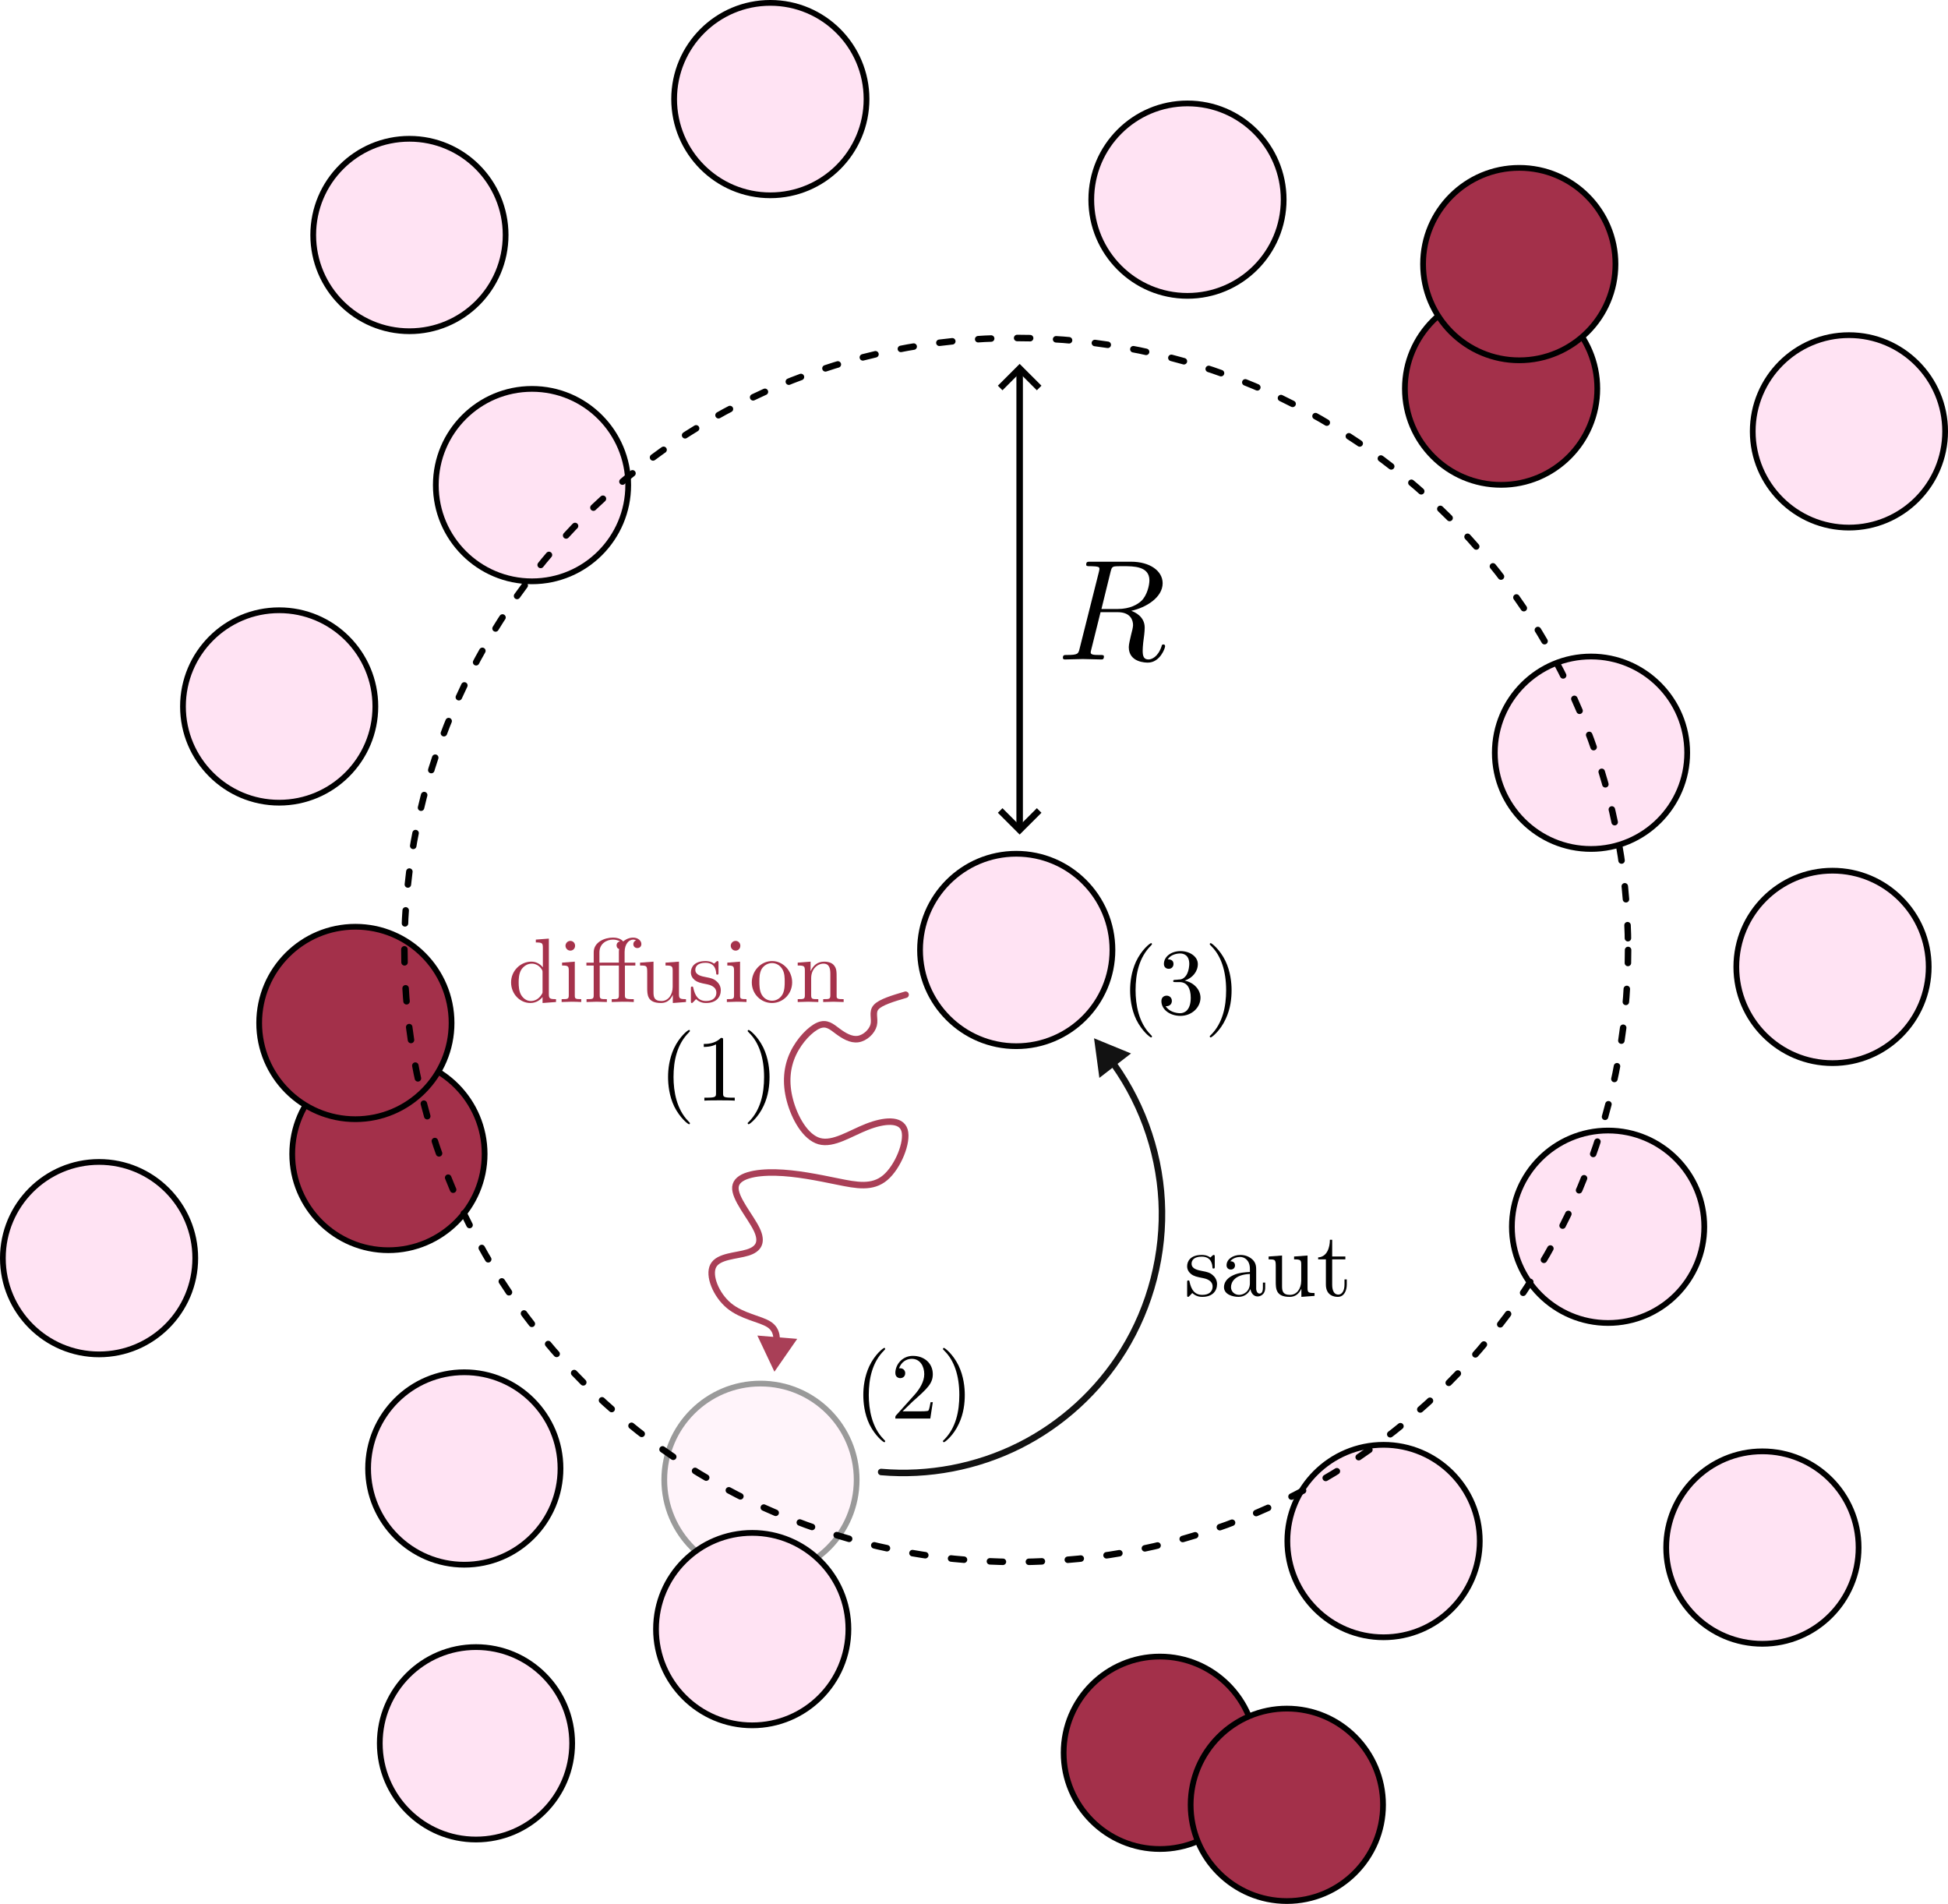
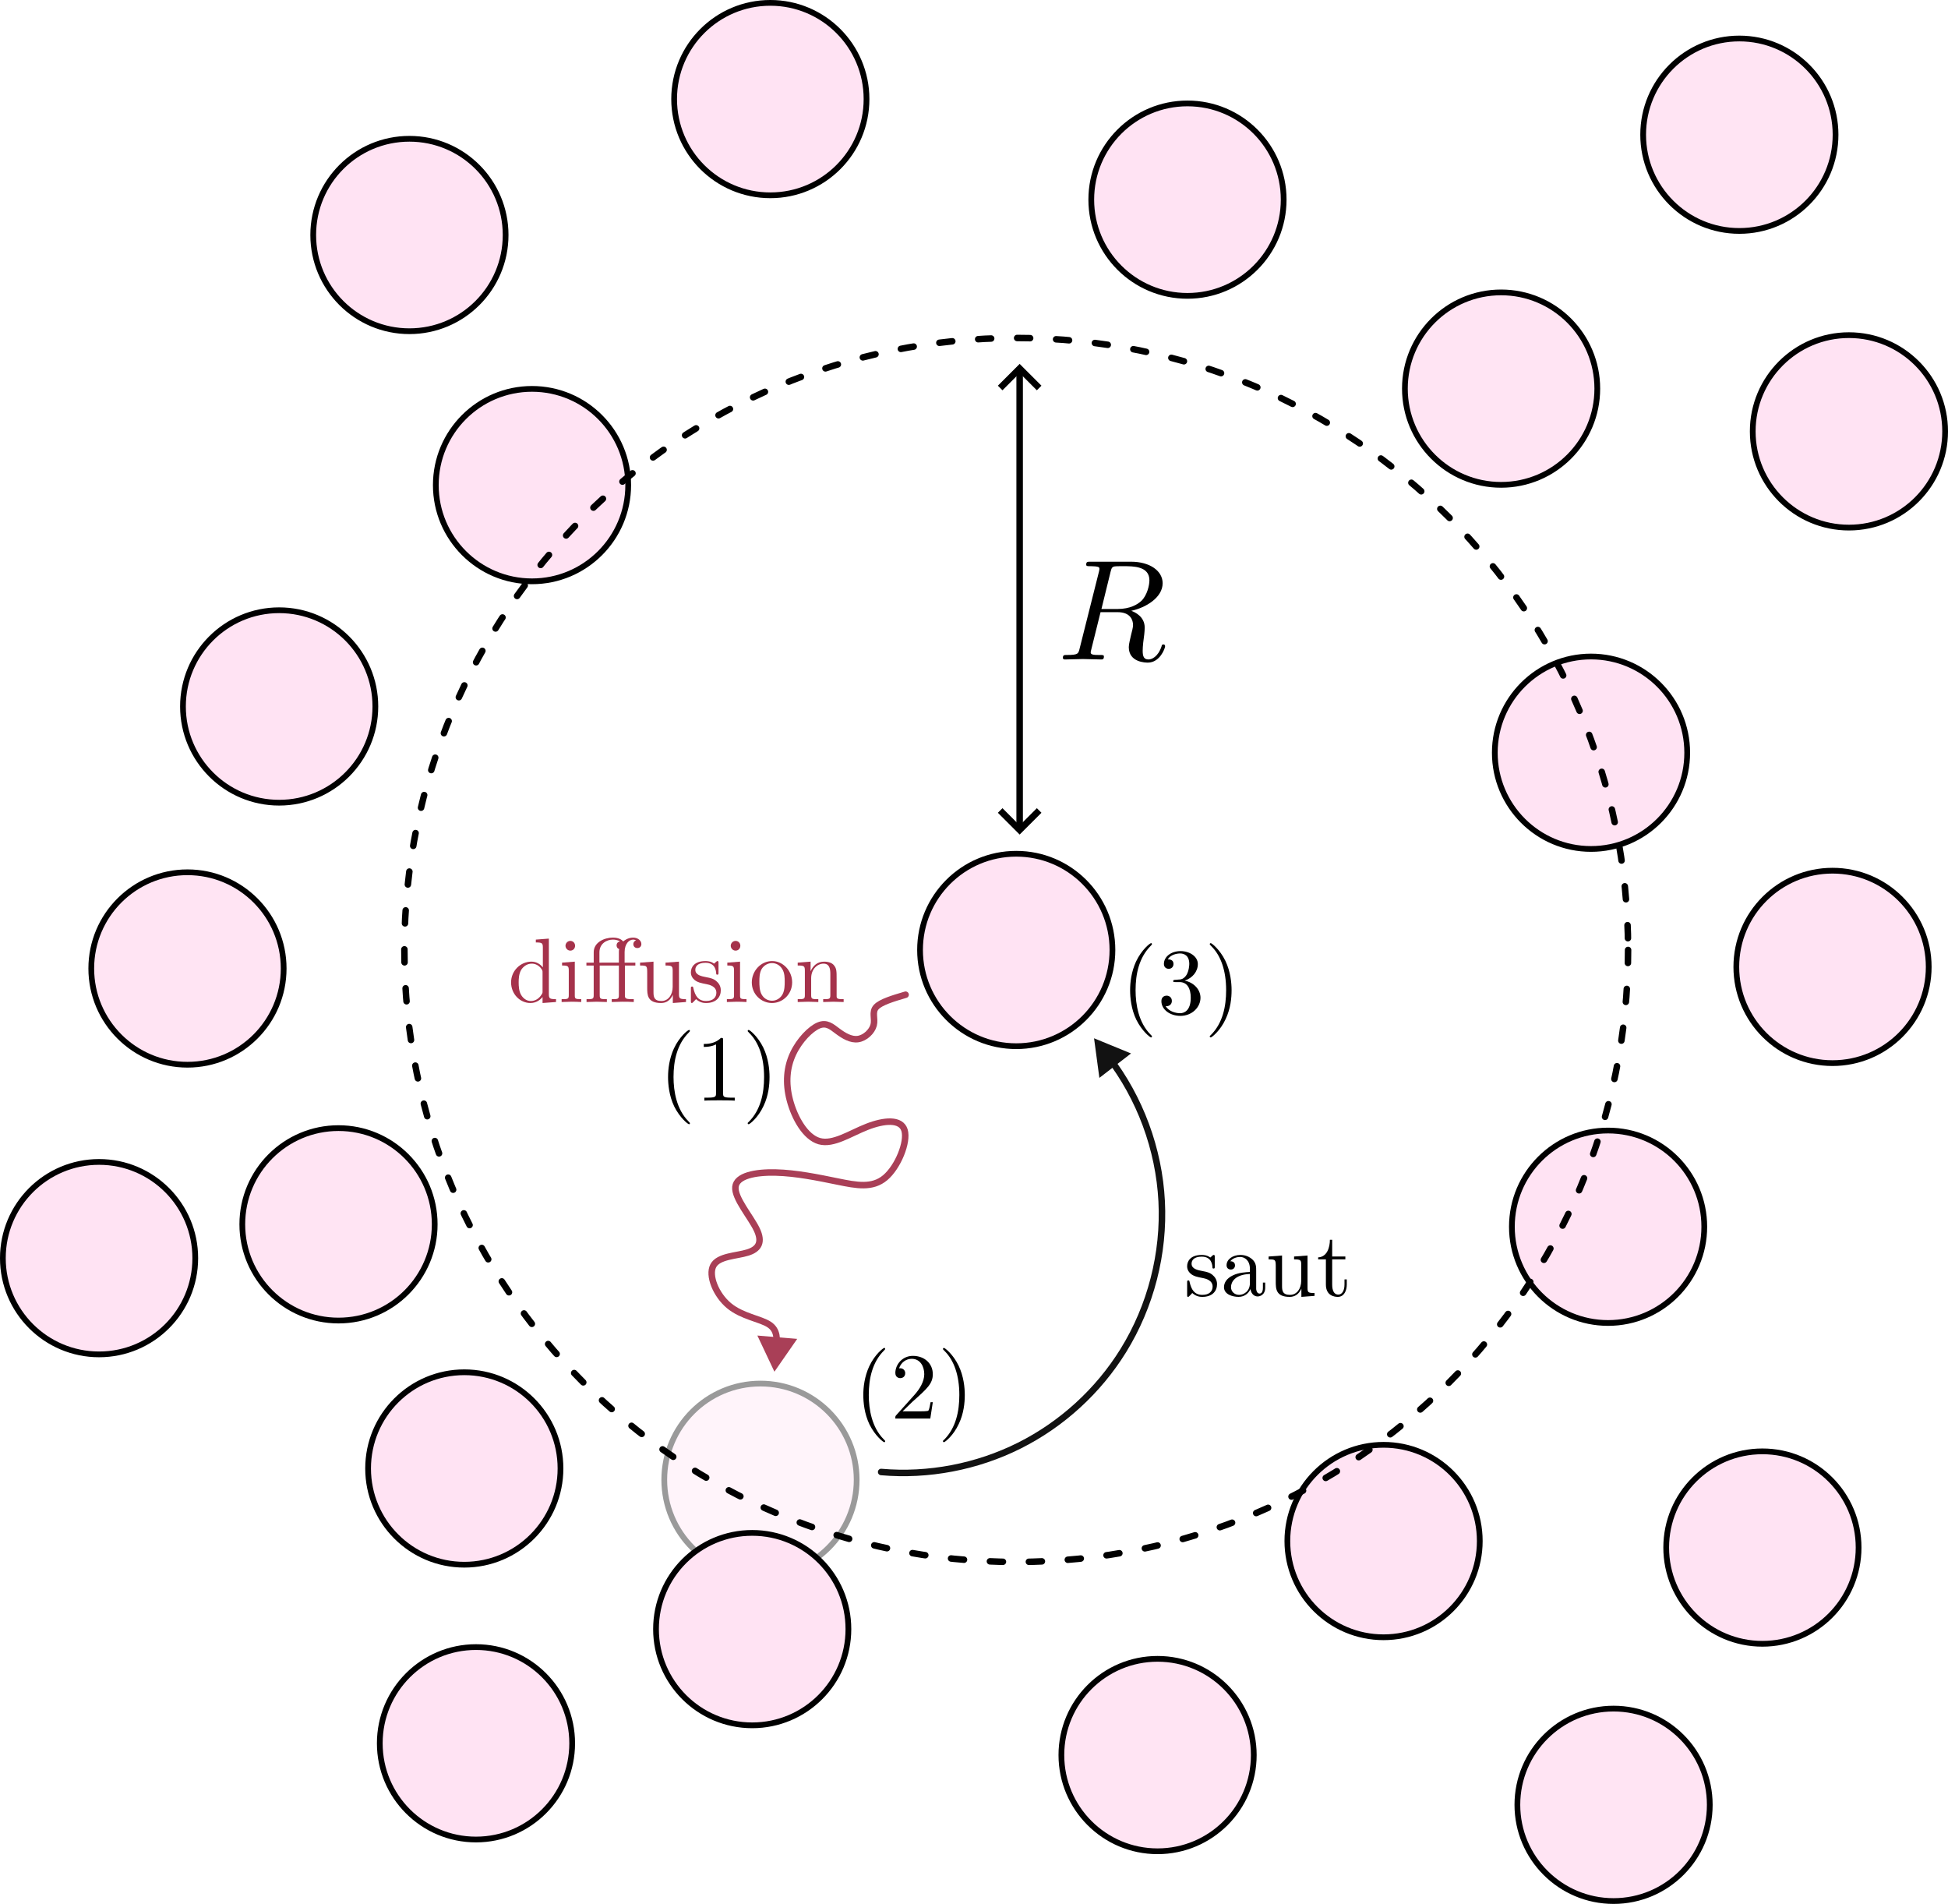
<svg xmlns="http://www.w3.org/2000/svg" xmlns:xlink="http://www.w3.org/1999/xlink" width="459.82pt" height="449.316pt" viewBox="0 0 459.82 449.316" version="1.2" id="svg4414">
  <defs id="defs4345">
    <filter id="alpha" filterUnits="objectBoundingBox" x="0" y="0" width="1" height="1">
      <feColorMatrix type="matrix" in="SourceGraphic" values="0 0 0 0 1 0 0 0 0 1 0 0 0 0 1 0 0 0 1 0" id="feColorMatrix4237" />
    </filter>
    <mask id="mask0">
      <g filter="url(#alpha)" id="g4242">
        <rect x="0" y="0" width="497.933" height="483.124" style="fill:#000000;fill-opacity:0.395;stroke:none" id="rect4240" />
      </g>
    </mask>
    <clipPath id="clip1">
      <rect x="0" y="0" width="498" height="484" id="rect4245" />
    </clipPath>
    <g id="surface145640" clip-path="url(#clip1)">
      <path style="fill:#ffe3f3;fill-opacity:1;fill-rule:nonzero;stroke:#000000;stroke-width:1.355;stroke-linecap:round;stroke-linejoin:round;stroke-miterlimit:4;stroke-opacity:1" d="m 213.879,365.402 c 0,12.539 -10.164,22.707 -22.707,22.707 -12.539,0 -22.707,-10.168 -22.707,-22.707 0,-12.543 10.168,-22.707 22.707,-22.707 12.543,0 22.707,10.164 22.707,22.707 z m 0,0" id="path4248" />
    </g>
    <mask id="mask2">
      <g filter="url(#alpha)" id="g4269">
        <rect x="0" y="0" width="497.933" height="483.124" style="fill:#000000;fill-opacity:0.929;stroke:none" id="rect4267" />
      </g>
    </mask>
    <clipPath id="clip4">
      <rect x="0" y="0" width="498" height="484" id="rect4272" />
    </clipPath>
    <g id="surface145646" clip-path="url(#clip4)">
      <path style="fill:none;stroke:#a3304a;stroke-width:1.534;stroke-linecap:round;stroke-linejoin:round;stroke-miterlimit:4;stroke-opacity:1" d="m 225.43,250.926 c -2.961,0.875 -5.918,1.754 -6.965,2.945 -1.047,1.191 -0.184,2.695 -0.574,4.219 -0.387,1.523 -2.023,3.062 -3.695,3.305 -1.668,0.246 -3.375,-0.801 -4.805,-1.863 -1.43,-1.062 -2.59,-2.141 -4.484,-1.352 -1.891,0.793 -4.523,3.449 -6.02,6.633 -1.5,3.18 -1.867,6.887 -0.766,11.027 1.098,4.145 3.668,8.73 6.949,9.645 3.281,0.918 7.281,-1.832 11.281,-3.395 4,-1.559 8,-1.926 8.828,0.824 0.824,2.75 -1.523,8.617 -4.555,11.184 -3.035,2.566 -6.754,1.832 -11.258,0.914 -4.504,-0.918 -9.789,-2.016 -14.621,-2.125 -4.836,-0.113 -9.219,0.766 -9.484,3.398 -0.266,2.633 3.586,7.027 5.027,10.035 1.441,3.012 0.477,4.641 -2.145,5.453 -2.617,0.816 -6.891,0.816 -8.105,3.109 -1.219,2.293 0.625,6.875 3.707,9.43 3.078,2.559 7.398,3.086 9.465,4.441 2.07,1.355 1.887,3.535 1.707,5.711" id="path4275" />
      <path style="fill:#a3304a;fill-opacity:1;fill-rule:evenodd;stroke:#a3304a;stroke-width:1.019;stroke-linecap:butt;stroke-linejoin:miter;stroke-miterlimit:4;stroke-opacity:1" d="m 320.472,-221.212 -6.612,3.82 10e-4,-7.641 z m 0,0" transform="matrix(-0.083193,1,-1,-0.083193,0,0)" id="path4277" />
    </g>
    <mask id="mask3">
      <g filter="url(#alpha)" id="g4282">
        <rect x="0" y="0" width="497.933" height="483.124" style="fill:#000000;fill-opacity:0.929;stroke:none" id="rect4280" />
      </g>
    </mask>
    <clipPath id="clip5">
      <rect x="0" y="0" width="498" height="484" id="rect4285" />
    </clipPath>
    <g id="surface145649" clip-path="url(#clip5)">
      <path style="fill:none;stroke:#000000;stroke-width:1.534;stroke-linecap:round;stroke-linejoin:round;stroke-miterlimit:4;stroke-opacity:1" d="m 219.66,363.562 c 11.172,0.977 22.602,-1.211 32.629,-6.234 10.027,-5.023 18.617,-12.875 24.523,-22.406 6.488,-10.477 9.695,-22.953 9.062,-35.262 -0.633,-12.305 -5.102,-24.387 -12.633,-34.141" id="path4288" />
      <path style="fill:#000000;fill-opacity:1;fill-rule:evenodd;stroke:#000000;stroke-width:0.809;stroke-linecap:butt;stroke-linejoin:miter;stroke-miterlimit:4;stroke-opacity:1" d="m -295.037,42.775 -5.253,3.035 0.002,-6.069 z m 0,0" transform="matrix(-0.771984,-1,1,-0.771984,0,0)" id="path4290" />
    </g>
  </defs>
  <g id="surface145636" transform="translate(-11.66615,-16.17787)">
    <path style="fill:#ffe3f3;fill-opacity:1;fill-rule:nonzero;stroke:#000000;stroke-width:1.355;stroke-linecap:round;stroke-linejoin:round;stroke-miterlimit:4;stroke-opacity:1" d="m 274.254,240.367 c 0,12.539 -10.168,22.707 -22.707,22.707 -12.543,0 -22.707,-10.168 -22.707,-22.707 0,-12.543 10.164,-22.707 22.707,-22.707 12.539,0 22.707,10.164 22.707,22.707 z m 0,0" id="path4347" />
    <use xlink:href="#surface145640" mask="url(#mask0)" id="use4349" />
    <path style="fill:#ffe3f3;fill-opacity:1;fill-rule:nonzero;stroke:#000000;stroke-width:1.355;stroke-linecap:round;stroke-linejoin:round;stroke-miterlimit:4;stroke-opacity:1" d="m 159.953,130.66 c 0,12.539 -10.164,22.707 -22.707,22.707 -12.539,0 -22.707,-10.168 -22.707,-22.707 0,-12.543 10.168,-22.707 22.707,-22.707 12.543,0 22.707,10.164 22.707,22.707 z m 0,0" id="path4351" />
-     <path style="fill:#a3304a;fill-opacity:1;fill-rule:nonzero;stroke:#000000;stroke-width:1.355;stroke-linecap:round;stroke-linejoin:round;stroke-miterlimit:4;stroke-opacity:1" d="m 126.059,288.512 c 0,12.543 -10.164,22.707 -22.707,22.707 -12.539,0 -22.707,-10.164 -22.707,-22.707 0,-12.539 10.168,-22.707 22.707,-22.707 12.543,0 22.707,10.168 22.707,22.707 z m 0,0" id="path4353" />
-     <path style="fill:#a3304a;fill-opacity:1;fill-rule:nonzero;stroke:#000000;stroke-width:1.355;stroke-linecap:round;stroke-linejoin:round;stroke-miterlimit:4;stroke-opacity:1" d="m 118.258,257.594 c 0,12.539 -10.164,22.707 -22.707,22.707 -12.539,0 -22.707,-10.168 -22.707,-22.707 0,-12.543 10.168,-22.707 22.707,-22.707 12.543,0 22.707,10.164 22.707,22.707 z m 0,0" id="path4355" />
+     <path style="fill:#ffe4f3;fill-opacity:1;fill-rule:nonzero;stroke:#000000;stroke-width:1.355;stroke-linecap:round;stroke-linejoin:round;stroke-miterlimit:4;stroke-opacity:1" d="m 114.276,305.115 c 0,12.543 -10.164,22.707 -22.707,22.707 -12.539,0 -22.707,-10.164 -22.707,-22.707 0,-12.539 10.168,-22.707 22.707,-22.707 12.543,0 22.707,10.168 22.707,22.707 z m 0,0" id="path4353" />
+     <path style="fill:#ffe4f3;fill-opacity:1;fill-rule:nonzero;stroke:#000000;stroke-width:1.355;stroke-linecap:round;stroke-linejoin:round;stroke-miterlimit:4;stroke-opacity:1" d="m 78.625,244.74 c 0,12.539 -10.164,22.707 -22.707,22.707 -12.539,0 -22.707,-10.168 -22.707,-22.707 0,-12.543 10.168,-22.707 22.707,-22.707 12.543,0 22.707,10.164 22.707,22.707 z m 0,0" id="path4355" />
    <path style="fill:#ffe3f3;fill-opacity:1;fill-rule:nonzero;stroke:#000000;stroke-width:1.355;stroke-linecap:round;stroke-linejoin:round;stroke-miterlimit:4;stroke-opacity:1" d="M 314.672,63.293 C 314.672,75.836 304.504,86 291.965,86 279.422,86 269.258,75.836 269.258,63.293 c 0,-12.539 10.164,-22.707 22.707,-22.707 12.539,0 22.707,10.168 22.707,22.707 z m 0,0" id="path4357" />
    <path style="fill:#ffe3f3;fill-opacity:1;fill-rule:nonzero;stroke:#000000;stroke-width:1.355;stroke-linecap:round;stroke-linejoin:round;stroke-miterlimit:4;stroke-opacity:1" d="m 409.926,193.82 c 0,12.543 -10.168,22.707 -22.707,22.707 -12.539,0 -22.707,-10.164 -22.707,-22.707 0,-12.539 10.168,-22.707 22.707,-22.707 12.539,0 22.707,10.168 22.707,22.707 z m 0,0" id="path4359" />
-     <path style="fill:#a3304a;fill-opacity:1;fill-rule:nonzero;stroke:#000000;stroke-width:1.355;stroke-linecap:round;stroke-linejoin:round;stroke-miterlimit:4;stroke-opacity:1" d="m 388.703,107.891 c 0,12.543 -10.168,22.707 -22.707,22.707 -12.539,0 -22.707,-10.164 -22.707,-22.707 0,-12.539 10.168,-22.707 22.707,-22.707 12.539,0 22.707,10.168 22.707,22.707 z m 0,0" id="path4361" />
+     <path style="fill:#ffe4f3;fill-opacity:1;fill-rule:nonzero;stroke:#000000;stroke-width:1.355;stroke-linecap:round;stroke-linejoin:round;stroke-miterlimit:4;stroke-opacity:1" d="m 388.703,107.891 c 0,12.543 -10.168,22.707 -22.707,22.707 -12.539,0 -22.707,-10.164 -22.707,-22.707 0,-12.539 10.168,-22.707 22.707,-22.707 12.539,0 22.707,10.168 22.707,22.707 z m 0,0" id="path4361" />
    <path style="fill:#ffe3f3;fill-opacity:1;fill-rule:nonzero;stroke:#000000;stroke-width:1.355;stroke-linecap:round;stroke-linejoin:round;stroke-miterlimit:4;stroke-opacity:1" d="m 211.93,400.641 c 0,12.539 -10.164,22.707 -22.707,22.707 -12.539,0 -22.707,-10.168 -22.707,-22.707 0,-12.543 10.168,-22.707 22.707,-22.707 12.543,0 22.707,10.164 22.707,22.707 z m 0,0" id="path4363" />
    <path style="fill:#ffe3f3;fill-opacity:1;fill-rule:nonzero;stroke:#000000;stroke-width:1.355;stroke-linecap:round;stroke-linejoin:round;stroke-miterlimit:4;stroke-opacity:1" d="m 360.961,379.855 c 0,12.543 -10.168,22.711 -22.711,22.711 -12.539,0 -22.707,-10.168 -22.707,-22.711 0,-12.539 10.168,-22.707 22.707,-22.707 12.543,0 22.711,10.168 22.711,22.707 z m 0,0" id="path4365" />
    <path style="fill:#ffe3f3;fill-opacity:1;fill-rule:nonzero;stroke:#000000;stroke-width:1.355;stroke-linecap:round;stroke-linejoin:round;stroke-miterlimit:4;stroke-opacity:1" d="m 413.957,305.688 c 0,12.539 -10.164,22.707 -22.707,22.707 -12.539,0 -22.707,-10.168 -22.707,-22.707 0,-12.543 10.168,-22.707 22.707,-22.707 12.543,0 22.707,10.164 22.707,22.707 z m 0,0" id="path4367" />
    <path style="fill:#ffe3f3;fill-opacity:1;fill-rule:nonzero;stroke:#000000;stroke-width:1.355;stroke-linecap:round;stroke-linejoin:round;stroke-miterlimit:4;stroke-opacity:1" d="m 216.207,39.562 c 0,12.543 -10.168,22.707 -22.707,22.707 -12.543,0 -22.707,-10.164 -22.707,-22.707 0,-12.539 10.164,-22.707 22.707,-22.707 12.539,0 22.707,10.168 22.707,22.707 z m 0,0" id="path4369" />
    <path style="fill:#ffe3f3;fill-opacity:1;fill-rule:nonzero;stroke:#000000;stroke-width:1.355;stroke-linecap:round;stroke-linejoin:round;stroke-miterlimit:4;stroke-opacity:1" d="m 100.27,182.902 c 0,12.539 -10.168,22.707 -22.707,22.707 -12.543,0 -22.707,-10.168 -22.707,-22.707 0,-12.539 10.164,-22.707 22.707,-22.707 12.539,0 22.707,10.168 22.707,22.707 z m 0,0" id="path4371" />
    <path style="fill:#ffe3f3;fill-opacity:1;fill-rule:nonzero;stroke:#000000;stroke-width:1.355;stroke-linecap:round;stroke-linejoin:round;stroke-miterlimit:4;stroke-opacity:1" d="m 143.969,362.734 c 0,12.539 -10.164,22.707 -22.707,22.707 -12.539,0 -22.707,-10.168 -22.707,-22.707 0,-12.543 10.168,-22.707 22.707,-22.707 12.543,0 22.707,10.164 22.707,22.707 z m 0,0" id="path4373" />
-     <path style="fill:#a3304a;fill-opacity:1;fill-rule:nonzero;stroke:#000000;stroke-width:1.355;stroke-linecap:round;stroke-linejoin:round;stroke-miterlimit:4;stroke-opacity:1" d="m 308.152,429.828 c 0,12.543 -10.168,22.707 -22.707,22.707 -12.543,0 -22.707,-10.164 -22.707,-22.707 0,-12.539 10.164,-22.707 22.707,-22.707 12.539,0 22.707,10.168 22.707,22.707 z m 0,0" id="path4375" />
-     <path style="fill:#a3304a;fill-opacity:1;fill-rule:nonzero;stroke:#000000;stroke-width:1.355;stroke-linecap:round;stroke-linejoin:round;stroke-miterlimit:4;stroke-opacity:1" d="m 338.129,442.109 c 0,12.539 -10.164,22.707 -22.707,22.707 -12.539,0 -22.707,-10.168 -22.707,-22.707 0,-12.543 10.168,-22.707 22.707,-22.707 12.543,0 22.707,10.164 22.707,22.707 z m 0,0" id="path4377" />
+     <path style="fill:#ffe4f3;fill-opacity:1;fill-rule:nonzero;stroke:#000000;stroke-width:1.355;stroke-linecap:round;stroke-linejoin:round;stroke-miterlimit:4;stroke-opacity:1" d="m 307.617,430.364 c 0,12.543 -10.168,22.707 -22.707,22.707 -12.543,0 -22.707,-10.164 -22.707,-22.707 0,-12.539 10.164,-22.707 22.707,-22.707 12.539,0 22.707,10.168 22.707,22.707 z m 0,0" id="path4375" />
+     <path style="fill:#ffe4f3;fill-opacity:1;fill-rule:nonzero;stroke:#000000;stroke-width:1.355;stroke-linecap:round;stroke-linejoin:round;stroke-miterlimit:4;stroke-opacity:1" d="m 415.252,442.109 c 0,12.539 -10.164,22.707 -22.707,22.707 -12.539,0 -22.707,-10.168 -22.707,-22.707 0,-12.543 10.168,-22.707 22.707,-22.707 12.543,0 22.707,10.164 22.707,22.707 z m 0,0" id="path4377" />
    <path style="fill:#ffe3f3;fill-opacity:1;fill-rule:nonzero;stroke:#000000;stroke-width:1.355;stroke-linecap:round;stroke-linejoin:round;stroke-miterlimit:4;stroke-opacity:1" d="m 466.934,244.363 c 0,12.543 -10.164,22.707 -22.707,22.707 -12.539,0 -22.707,-10.164 -22.707,-22.707 0,-12.539 10.168,-22.707 22.707,-22.707 12.543,0 22.707,10.168 22.707,22.707 z m 0,0" id="path4379" />
    <path style="fill:#ffe3f3;fill-opacity:1;fill-rule:nonzero;stroke:#000000;stroke-width:1.355;stroke-linecap:round;stroke-linejoin:round;stroke-miterlimit:4;stroke-opacity:1" d="m 470.809,117.98 c 0,12.539 -10.164,22.707 -22.707,22.707 -12.539,0 -22.707,-10.168 -22.707,-22.707 0,-12.539 10.168,-22.707 22.707,-22.707 12.543,0 22.707,10.168 22.707,22.707 z m 0,0" id="path4381" />
-     <path style="fill:#a3304a;fill-opacity:1;fill-rule:nonzero;stroke:#000000;stroke-width:1.355;stroke-linecap:round;stroke-linejoin:round;stroke-miterlimit:4;stroke-opacity:1" d="m 392.992,78.5 c 0,12.543 -10.168,22.707 -22.707,22.707 -12.543,0 -22.707,-10.164 -22.707,-22.707 0,-12.539 10.164,-22.707 22.707,-22.707 12.539,0 22.707,10.168 22.707,22.707 z m 0,0" id="path4383" />
+     <path style="fill:#ffe4f3;fill-opacity:1;fill-rule:nonzero;stroke:#000000;stroke-width:1.355;stroke-linecap:round;stroke-linejoin:round;stroke-miterlimit:4;stroke-opacity:1" d="m 444.943,47.972 c 0,12.543 -10.168,22.707 -22.707,22.707 -12.543,0 -22.707,-10.164 -22.707,-22.707 0,-12.539 10.164,-22.707 22.707,-22.707 12.539,0 22.707,10.168 22.707,22.707 z m 0,0" id="path4383" />
    <path style="fill:#ffe3f3;fill-opacity:1;fill-rule:nonzero;stroke:#000000;stroke-width:1.355;stroke-linecap:round;stroke-linejoin:round;stroke-miterlimit:4;stroke-opacity:1" d="m 146.727,427.59 c 0,12.543 -10.164,22.707 -22.707,22.707 -12.539,0 -22.707,-10.164 -22.707,-22.707 0,-12.539 10.168,-22.707 22.707,-22.707 12.543,0 22.707,10.168 22.707,22.707 z m 0,0" id="path4385" />
    <path style="fill:#ffe3f3;fill-opacity:1;fill-rule:nonzero;stroke:#000000;stroke-width:1.355;stroke-linecap:round;stroke-linejoin:round;stroke-miterlimit:4;stroke-opacity:1" d="m 57.758,313.098 c 0,12.543 -10.168,22.707 -22.707,22.707 -12.539,0 -22.707,-10.164 -22.707,-22.707 0,-12.539 10.168,-22.707 22.707,-22.707 12.539,0 22.707,10.168 22.707,22.707 z m 0,0" id="path4387" />
    <path style="fill:#ffe3f3;fill-opacity:1;fill-rule:nonzero;stroke:#000000;stroke-width:1.355;stroke-linecap:round;stroke-linejoin:round;stroke-miterlimit:4;stroke-opacity:1" d="m 450.383,381.398 c 0,12.543 -10.168,22.707 -22.707,22.707 -12.543,0 -22.707,-10.164 -22.707,-22.707 0,-12.539 10.164,-22.707 22.707,-22.707 12.539,0 22.707,10.168 22.707,22.707 z m 0,0" id="path4389" />
    <path style="fill:#ffe3f3;fill-opacity:1;fill-rule:nonzero;stroke:#000000;stroke-width:1.355;stroke-linecap:round;stroke-linejoin:round;stroke-miterlimit:4;stroke-opacity:1" d="m 131.016,71.637 c 0,12.539 -10.168,22.707 -22.707,22.707 -12.543,0 -22.707,-10.168 -22.707,-22.707 0,-12.543 10.164,-22.707 22.707,-22.707 12.539,0 22.707,10.164 22.707,22.707 z m 0,0" id="path4391" />
    <path style="fill:none;stroke:#000000;stroke-width:1.534;stroke-linecap:round;stroke-linejoin:round;stroke-miterlimit:4;stroke-dasharray:3.067, 6.134;stroke-opacity:1" d="m 395.969,240.367 c 0,79.762 -64.66,144.422 -144.422,144.422 -79.766,0 -144.426,-64.66 -144.426,-144.422 0,-79.766 64.66,-144.426 144.426,-144.426 79.762,0 144.422,64.66 144.422,144.426 z m 0,0" id="path4393" />
    <path style="fill:none;stroke:#000000;stroke-width:1.534;stroke-linecap:round;stroke-linejoin:round;stroke-miterlimit:4;stroke-opacity:1" d="M 252.352,211.664 V 103.523" id="path4397" />
    <path style="fill:none;stroke:#000000;stroke-width:1.534;stroke-linecap:butt;stroke-linejoin:miter;stroke-miterlimit:4;stroke-opacity:1" d="m -207.445,247.754 -4.602,4.598 4.602,4.602" transform="rotate(-90)" id="path4399" />
    <path style="fill:none;stroke:#000000;stroke-width:1.534;stroke-linecap:butt;stroke-linejoin:miter;stroke-miterlimit:4;stroke-opacity:1" d="m 107.742,-256.953 -4.602,4.602 4.602,4.598" transform="rotate(90)" id="path4401" />
    <path style="fill:#000000;fill-opacity:1;fill-rule:nonzero;stroke:none" d="m 273.828,151.066 c 0.211,-0.793 0.316,-1.109 0.953,-1.215 0.316,-0.055 1.375,-0.055 2.062,-0.055 2.383,0 6.137,0 6.137,3.332 0,1.164 -0.527,3.492 -1.852,4.816 -0.898,0.848 -2.645,1.957 -5.715,1.957 h -3.754 z m 4.867,9.262 c 3.441,-0.742 7.41,-3.125 7.41,-6.512 0,-2.91 -3.016,-5.078 -7.461,-5.078 h -9.578 c -0.688,0 -1.004,0 -1.004,0.688 0,0.371 0.316,0.371 0.949,0.371 0.055,0 0.691,0 1.273,0.055 0.633,0.105 0.898,0.105 0.898,0.582 0,0.105 0,0.211 -0.105,0.633 l -4.551,18.098 c -0.316,1.32 -0.371,1.586 -3.07,1.586 -0.582,0 -0.898,0 -0.898,0.688 0,0.371 0.422,0.371 0.477,0.371 0.953,0 3.332,-0.105 4.23,-0.105 0.953,0 3.387,0.105 4.34,0.105 0.266,0 0.637,0 0.637,-0.688 0,-0.371 -0.266,-0.371 -0.953,-0.371 -1.219,0 -2.168,0 -2.168,-0.582 0,-0.211 0.051,-0.371 0.105,-0.582 l 2.223,-8.941 h 4.02 c 3.07,0 3.652,1.902 3.652,3.066 0,0.477 -0.266,1.535 -0.477,2.328 -0.211,0.953 -0.531,2.172 -0.531,2.859 0,3.652 4.074,3.652 4.5,3.652 2.855,0 4.074,-3.387 4.074,-3.863 0,-0.426 -0.371,-0.426 -0.426,-0.426 -0.316,0 -0.371,0.215 -0.422,0.477 -0.848,2.488 -2.328,3.07 -3.07,3.07 -1.109,0 -1.375,-0.742 -1.375,-2.062 0,-1.059 0.211,-2.754 0.371,-3.863 0.051,-0.477 0.105,-1.113 0.105,-1.59 0,-2.59 -2.273,-3.648 -3.176,-3.965 z m 0,0" id="path4403" />
    <use xlink:href="#surface145646" mask="url(#mask2)" id="use4405" />
    <use xlink:href="#surface145649" mask="url(#mask3)" id="use4407" />
    <g transform="matrix(1.441248,0,0,1.441248,132.3042,237.4471)" id="g4799" style="fill:#a5324b">
      <g id="surface1" transform="matrix(1.5,0,0,1.5,-138.403,-112.398)" style="fill:#a5324b">
        <g style="fill:#a5324b;fill-opacity:1" id="g46">
          <g id="use30" transform="translate(91.925,81.963)" style="fill:#a5324b">
            <path style="fill:#a5324b;stroke:none" d="m 3.781,-0.547 v 0.656 L 5.25,0 v -0.312 c -0.688,0 -0.781,-0.062 -0.781,-0.562 V -6.922 L 3.047,-6.812 V -6.5 c 0.688,0 0.766,0.062 0.766,0.562 v 2.156 c -0.281,-0.359 -0.719,-0.625 -1.25,-0.625 -1.172,0 -2.219,0.984 -2.219,2.266 0,1.266 0.969,2.25 2.109,2.25 0.641,0 1.078,-0.344 1.328,-0.656 z m 0,-2.672 v 2.047 c 0,0.172 0,0.188 -0.109,0.359 C 3.375,-0.328 2.938,-0.109 2.5,-0.109 2.047,-0.109 1.688,-0.375 1.453,-0.75 1.203,-1.156 1.172,-1.719 1.172,-2.141 1.172,-2.5 1.188,-3.094 1.469,-3.547 1.688,-3.859 2.062,-4.188 2.609,-4.188 c 0.344,0 0.766,0.156 1.062,0.594 0.109,0.172 0.109,0.188 0.109,0.375 z m 0,0" id="path53" />
          </g>
          <g id="use32" transform="translate(97.46022,81.963)" style="fill:#a5324b">
            <path style="fill:#a5324b;stroke:none" d="M 1.766,-4.406 0.375,-4.297 v 0.312 c 0.641,0 0.734,0.062 0.734,0.547 V -0.75 c 0,0.438 -0.109,0.438 -0.781,0.438 V 0 C 0.641,-0.016 1.188,-0.031 1.422,-0.031 1.781,-0.031 2.125,-0.016 2.469,0 v -0.312 c -0.672,0 -0.703,-0.047 -0.703,-0.438 z m 0.031,-1.734 c 0,-0.312 -0.234,-0.531 -0.516,-0.531 -0.312,0 -0.531,0.266 -0.531,0.531 0,0.266 0.219,0.531 0.531,0.531 0.281,0 0.516,-0.219 0.516,-0.531 z m 0,0" id="path57" />
          </g>
          <g id="use34" transform="translate(100.2278,81.963)" style="fill:#a5324b">
            <path style="fill:#a5324b;stroke:none" d="m 4.469,-3.984 h 1.141 v -0.312 H 4.438 v -1.156 c 0,-0.891 0.484,-1.359 0.922,-1.359 0.031,0 0.188,0 0.328,0.078 -0.109,0.031 -0.297,0.172 -0.297,0.422 0,0.219 0.156,0.422 0.438,0.422 0.281,0 0.438,-0.203 0.438,-0.438 0,-0.359 -0.359,-0.703 -0.906,-0.703 -0.594,0 -1.031,0.375 -1.078,0.422 -0.297,-0.375 -0.859,-0.422 -1.125,-0.422 -0.938,0 -2.094,0.516 -2.094,1.594 v 1.141 H 0.266 v 0.312 H 1.062 V -0.75 c 0,0.438 -0.109,0.438 -0.781,0.438 V 0 C 0.609,-0.016 1.141,-0.031 1.391,-0.031 1.641,-0.031 2.125,-0.016 2.5,0 v -0.312 c -0.672,0 -0.781,0 -0.781,-0.438 V -3.984 H 3.812 V -0.75 c 0,0.438 -0.109,0.438 -0.781,0.438 V 0 c 0.391,-0.016 0.859,-0.031 1.141,-0.031 0.391,0 0.859,0 1.266,0.031 V -0.312 H 5.219 c -0.734,0 -0.75,-0.109 -0.75,-0.469 z m -2.781,-0.312 v -1.125 c 0,-0.969 0.812,-1.391 1.469,-1.391 0.484,0 0.766,0.188 0.766,0.188 v 0.016 C 3.766,-6.594 3.562,-6.453 3.562,-6.188 c 0,0.062 0,0.312 0.281,0.406 C 3.812,-5.656 3.812,-5.562 3.812,-5.438 v 1.141 z m 0,0" id="path61" />
          </g>
          <g id="use36" transform="translate(106.039,81.963)" style="fill:#a5324b">
            <path style="fill:#a5324b;stroke:none" d="M 3.891,-0.781 V 0.109 L 5.328,0 V -0.312 C 4.641,-0.312 4.562,-0.375 4.562,-0.875 v -3.531 l -1.469,0.109 v 0.312 c 0.688,0 0.781,0.062 0.781,0.562 v 1.766 c 0,0.875 -0.484,1.547 -1.219,1.547 -0.828,0 -0.875,-0.469 -0.875,-0.984 v -3.312 L 0.312,-4.297 v 0.312 c 0.781,0 0.781,0.031 0.781,0.906 v 1.5 c 0,0.781 0,1.688 1.516,1.688 0.562,0 1,-0.281 1.281,-0.891 z m 0,0" id="path65" />
          </g>
          <g id="use38" transform="translate(111.5742,81.963)" style="fill:#a5324b">
            <path style="fill:#a5324b;stroke:none" d="m 2.078,-1.938 c 0.219,0.047 1.031,0.203 1.031,0.922 0,0.5 -0.344,0.906 -1.125,0.906 -0.844,0 -1.203,-0.562 -1.391,-1.422 C 0.562,-1.656 0.562,-1.688 0.453,-1.688 c -0.125,0 -0.125,0.062 -0.125,0.234 V -0.125 c 0,0.172 0,0.234 0.109,0.234 0.047,0 0.062,-0.016 0.25,-0.203 0.016,-0.016 0.016,-0.031 0.203,-0.219 0.438,0.406 0.891,0.422 1.094,0.422 1.141,0 1.609,-0.672 1.609,-1.391 0,-0.516 -0.297,-0.828 -0.422,-0.938 C 2.844,-2.547 2.453,-2.625 2.031,-2.703 1.469,-2.812 0.812,-2.938 0.812,-3.516 c 0,-0.359 0.25,-0.766 1.109,-0.766 1.094,0 1.156,0.906 1.172,1.203 0,0.094 0.094,0.094 0.109,0.094 0.141,0 0.141,-0.047 0.141,-0.234 v -1.016 c 0,-0.156 0,-0.234 -0.109,-0.234 -0.047,0 -0.078,0 -0.203,0.125 -0.031,0.031 -0.125,0.125 -0.172,0.156 -0.375,-0.281 -0.781,-0.281 -0.938,-0.281 -1.219,0 -1.594,0.672 -1.594,1.234 0,0.344 0.156,0.625 0.422,0.844 0.328,0.25 0.609,0.312 1.328,0.453 z m 0,0" id="path69" />
          </g>
          <g id="use40" transform="translate(115.5035,81.963)" style="fill:#a5324b">
            <path style="fill:#a5324b;stroke:none" d="M 1.766,-4.406 0.375,-4.297 v 0.312 c 0.641,0 0.734,0.062 0.734,0.547 V -0.75 c 0,0.438 -0.109,0.438 -0.781,0.438 V 0 C 0.641,-0.016 1.188,-0.031 1.422,-0.031 1.781,-0.031 2.125,-0.016 2.469,0 v -0.312 c -0.672,0 -0.703,-0.047 -0.703,-0.438 z m 0.031,-1.734 c 0,-0.312 -0.234,-0.531 -0.516,-0.531 -0.312,0 -0.531,0.266 -0.531,0.531 0,0.266 0.219,0.531 0.531,0.531 0.281,0 0.516,-0.219 0.516,-0.531 z m 0,0" id="path73" />
          </g>
          <g id="use42" transform="translate(118.2711,81.963)" style="fill:#a5324b">
            <path style="fill:#a5324b;stroke:none" d="M 4.688,-2.141 C 4.688,-3.406 3.703,-4.469 2.5,-4.469 c -1.25,0 -2.219,1.094 -2.219,2.328 0,1.297 1.031,2.25 2.203,2.25 1.203,0 2.203,-0.984 2.203,-2.25 z m -2.188,2 c -0.438,0 -0.875,-0.203 -1.141,-0.672 -0.25,-0.438 -0.25,-1.047 -0.25,-1.406 0,-0.391 0,-0.922 0.234,-1.359 C 1.609,-4.031 2.078,-4.25 2.484,-4.25 c 0.438,0 0.859,0.219 1.125,0.656 0.266,0.422 0.266,1 0.266,1.375 0,0.359 0,0.906 -0.219,1.344 C 3.422,-0.422 2.984,-0.141 2.5,-0.141 Z m 0,0" id="path77" />
          </g>
          <g id="use44" transform="translate(123.2524,81.963)" style="fill:#a5324b">
            <path style="fill:#a5324b;stroke:none" d="M 1.094,-3.422 V -0.75 c 0,0.438 -0.109,0.438 -0.781,0.438 V 0 c 0.359,-0.016 0.859,-0.031 1.141,-0.031 0.25,0 0.766,0.016 1.109,0.031 v -0.312 c -0.672,0 -0.781,0 -0.781,-0.438 V -2.594 C 1.781,-3.625 2.5,-4.188 3.125,-4.188 c 0.641,0 0.75,0.531 0.75,1.109 V -0.75 c 0,0.438 -0.109,0.438 -0.781,0.438 V 0 c 0.344,-0.016 0.859,-0.031 1.125,-0.031 0.25,0 0.781,0.016 1.109,0.031 v -0.312 c -0.516,0 -0.766,0 -0.766,-0.297 v -1.906 c 0,-0.859 0,-1.156 -0.312,-1.516 -0.141,-0.172 -0.469,-0.375 -1.047,-0.375 C 2.469,-4.406 2,-3.984 1.719,-3.359 V -4.406 L 0.312,-4.297 v 0.312 c 0.703,0 0.781,0.062 0.781,0.562 z m 0,0" id="path81" />
          </g>
        </g>
      </g>
    </g>
    <g transform="matrix(1.441248,0,0,1.441248,291.8885,308.7584)" id="g5463">
      <g id="g5461" transform="matrix(1.5,0,0,1.5,-138.38,-113.757)">
        <g style="fill:#000000;fill-opacity:1" id="g29">
          <g id="use21" transform="translate(91.925,81.963)">
            <path style="stroke:none" d="m 2.078,-1.938 c 0.219,0.047 1.031,0.203 1.031,0.922 0,0.5 -0.344,0.906 -1.125,0.906 -0.844,0 -1.203,-0.562 -1.391,-1.422 C 0.562,-1.656 0.562,-1.688 0.453,-1.688 c -0.125,0 -0.125,0.062 -0.125,0.234 V -0.125 c 0,0.172 0,0.234 0.109,0.234 0.047,0 0.062,-0.016 0.25,-0.203 0.016,-0.016 0.016,-0.031 0.203,-0.219 0.438,0.406 0.891,0.422 1.094,0.422 1.141,0 1.609,-0.672 1.609,-1.391 0,-0.516 -0.297,-0.828 -0.422,-0.938 C 2.844,-2.547 2.453,-2.625 2.031,-2.703 1.469,-2.812 0.812,-2.938 0.812,-3.516 c 0,-0.359 0.25,-0.766 1.109,-0.766 1.094,0 1.156,0.906 1.172,1.203 0,0.094 0.094,0.094 0.109,0.094 0.141,0 0.141,-0.047 0.141,-0.234 v -1.016 c 0,-0.156 0,-0.234 -0.109,-0.234 -0.047,0 -0.078,0 -0.203,0.125 -0.031,0.031 -0.125,0.125 -0.172,0.156 -0.375,-0.281 -0.781,-0.281 -0.938,-0.281 -1.219,0 -1.594,0.672 -1.594,1.234 0,0.344 0.156,0.625 0.422,0.844 0.328,0.25 0.609,0.312 1.328,0.453 z m 0,0" id="path36" />
          </g>
          <g id="use23" transform="translate(95.85425,81.963)">
            <path style="stroke:none" d="m 3.312,-0.75 c 0.047,0.391 0.312,0.812 0.781,0.812 0.219,0 0.828,-0.141 0.828,-0.953 v -0.562 h -0.25 v 0.562 c 0,0.578 -0.25,0.641 -0.359,0.641 -0.328,0 -0.375,-0.453 -0.375,-0.5 v -1.984 c 0,-0.422 0,-0.812 -0.359,-1.188 C 3.188,-4.312 2.688,-4.469 2.219,-4.469 c -0.828,0 -1.516,0.469 -1.516,1.125 0,0.297 0.203,0.469 0.469,0.469 0.281,0 0.453,-0.203 0.453,-0.453 0,-0.125 -0.047,-0.453 -0.516,-0.453 C 1.391,-4.141 1.875,-4.25 2.188,-4.25 c 0.5,0 1.062,0.391 1.062,1.281 v 0.359 c -0.516,0.031 -1.203,0.062 -1.828,0.359 -0.75,0.344 -1,0.859 -1,1.297 0,0.812 0.969,1.062 1.594,1.062 0.656,0 1.109,-0.406 1.297,-0.859 z M 3.25,-2.391 v 1 c 0,0.938 -0.719,1.281 -1.172,1.281 -0.484,0 -0.891,-0.344 -0.891,-0.844 0,-0.547 0.422,-1.375 2.062,-1.438 z m 0,0" id="path40" />
          </g>
          <g id="use25" transform="translate(100.8355,81.963)">
            <path style="stroke:none" d="M 3.891,-0.781 V 0.109 L 5.328,0 V -0.312 C 4.641,-0.312 4.562,-0.375 4.562,-0.875 v -3.531 l -1.469,0.109 v 0.312 c 0.688,0 0.781,0.062 0.781,0.562 v 1.766 c 0,0.875 -0.484,1.547 -1.219,1.547 -0.828,0 -0.875,-0.469 -0.875,-0.984 v -3.312 L 0.312,-4.297 v 0.312 c 0.781,0 0.781,0.031 0.781,0.906 v 1.5 c 0,0.781 0,1.688 1.516,1.688 0.562,0 1,-0.281 1.281,-0.891 z m 0,0" id="path44" />
          </g>
          <g id="use27" transform="translate(106.3708,81.963)">
            <path style="stroke:none" d="m 1.719,-3.984 h 1.438 v -0.312 H 1.719 V -6.125 h -0.25 c 0,0.812 -0.297,1.875 -1.281,1.922 v 0.219 h 0.844 v 2.75 c 0,1.219 0.938,1.344 1.297,1.344 0.703,0 0.984,-0.703 0.984,-1.344 v -0.562 h -0.25 V -1.25 c 0,0.734 -0.297,1.109 -0.672,1.109 -0.672,0 -0.672,-0.906 -0.672,-1.078 z m 0,0" id="path48" />
          </g>
        </g>
      </g>
    </g>
    <g transform="matrix(1.485757,0,0,1.485757,278.4287,238.7541)" id="g7203">
      <g id="g7201" transform="matrix(1.5,0,0,1.5,-139.364,-111.718)">
        <g style="fill:#000000;fill-opacity:1" id="g24">
          <g id="use18" transform="translate(91.925,81.963)">
            <path style="stroke:none" d="m 3.297,2.391 c 0,-0.031 0,-0.047 -0.172,-0.219 C 1.891,0.922 1.562,-0.969 1.562,-2.5 c 0,-1.734 0.375,-3.469 1.609,-4.703 0.125,-0.125 0.125,-0.141 0.125,-0.172 0,-0.078 -0.031,-0.109 -0.094,-0.109 -0.109,0 -1,0.688 -1.594,1.953 -0.5,1.094 -0.625,2.203 -0.625,3.031 0,0.781 0.109,1.984 0.656,3.125 C 2.25,1.844 3.094,2.5 3.203,2.5 c 0.062,0 0.094,-0.031 0.094,-0.109 z m 0,0" id="path31" />
          </g>
          <g id="use20" transform="translate(95.79945,81.963)">
            <path style="stroke:none" d="m 2.891,-3.516 c 0.812,-0.266 1.391,-0.953 1.391,-1.75 0,-0.812 -0.875,-1.375 -1.828,-1.375 -1,0 -1.766,0.594 -1.766,1.359 0,0.328 0.219,0.516 0.516,0.516 0.297,0 0.5,-0.219 0.5,-0.516 0,-0.484 -0.469,-0.484 -0.609,-0.484 0.297,-0.5 0.953,-0.625 1.312,-0.625 0.422,0 0.969,0.219 0.969,1.109 0,0.125 -0.031,0.703 -0.281,1.141 C 2.797,-3.656 2.453,-3.625 2.203,-3.625 2.125,-3.609 1.891,-3.594 1.812,-3.594 c -0.078,0.016 -0.141,0.031 -0.141,0.125 0,0.109 0.062,0.109 0.234,0.109 h 0.438 c 0.812,0 1.188,0.672 1.188,1.656 0,1.359 -0.688,1.641 -1.125,1.641 -0.438,0 -1.188,-0.172 -1.531,-0.75 0.344,0.047 0.656,-0.172 0.656,-0.547 0,-0.359 -0.266,-0.562 -0.547,-0.562 -0.25,0 -0.562,0.141 -0.562,0.578 0,0.906 0.922,1.562 2.016,1.562 1.219,0 2.125,-0.906 2.125,-1.922 0,-0.812 -0.641,-1.594 -1.672,-1.812 z m 0,0" id="path35" />
          </g>
          <g id="use22" transform="translate(100.7807,81.963)">
            <path style="stroke:none" d="m 2.875,-2.5 c 0,-0.766 -0.109,-1.969 -0.656,-3.109 -0.594,-1.219 -1.453,-1.875 -1.547,-1.875 -0.062,0 -0.109,0.047 -0.109,0.109 0,0.031 0,0.047 0.188,0.234 0.984,0.984 1.547,2.562 1.547,4.641 0,1.719 -0.359,3.469 -1.594,4.719 C 0.562,2.344 0.562,2.359 0.562,2.391 0.562,2.453 0.609,2.5 0.672,2.5 0.766,2.5 1.672,1.812 2.25,0.547 2.766,-0.547 2.875,-1.656 2.875,-2.5 Z m 0,0" id="path39" />
          </g>
        </g>
      </g>
    </g>
    <g transform="matrix(1.485757,0,0,1.485757,215.4506,334.2774)" id="g7556">
      <g id="g7554" transform="matrix(1.5,0,0,1.5,-139.364,-111.718)">
        <g style="fill:#000000;fill-opacity:1" id="g7552">
          <g id="g7542" transform="translate(91.925,81.963)">
            <path style="stroke:none" d="m 3.297,2.391 c 0,-0.031 0,-0.047 -0.172,-0.219 C 1.891,0.922 1.562,-0.969 1.562,-2.5 c 0,-1.734 0.375,-3.469 1.609,-4.703 0.125,-0.125 0.125,-0.141 0.125,-0.172 0,-0.078 -0.031,-0.109 -0.094,-0.109 -0.109,0 -1,0.688 -1.594,1.953 -0.5,1.094 -0.625,2.203 -0.625,3.031 0,0.781 0.109,1.984 0.656,3.125 C 2.25,1.844 3.094,2.5 3.203,2.5 c 0.062,0 0.094,-0.031 0.094,-0.109 z m 0,0" id="path7540" />
          </g>
          <g id="g7546" transform="translate(95.79945,81.963)">
            <path style="stroke:none" d="m 1.266,-0.766 1.062,-1.031 c 1.547,-1.375 2.141,-1.906 2.141,-2.906 0,-1.141 -0.891,-1.938 -2.109,-1.938 -1.125,0 -1.859,0.922 -1.859,1.812 0,0.547 0.5,0.547 0.531,0.547 0.172,0 0.516,-0.109 0.516,-0.531 0,-0.25 -0.188,-0.516 -0.531,-0.516 -0.078,0 -0.094,0 -0.125,0.016 0.219,-0.656 0.766,-1.016 1.344,-1.016 0.906,0 1.328,0.812 1.328,1.625 C 3.562,-3.906 3.078,-3.125 2.516,-2.5 l -1.906,2.125 C 0.5,-0.266 0.5,-0.234 0.5,0 H 4.203 L 4.469,-1.734 H 4.234 C 4.172,-1.438 4.109,-1 4,-0.844 3.938,-0.766 3.281,-0.766 3.062,-0.766 Z m 0,0" id="path7544" />
          </g>
          <g id="g7550" transform="translate(100.7807,81.963)">
            <path style="stroke:none" d="m 2.875,-2.5 c 0,-0.766 -0.109,-1.969 -0.656,-3.109 -0.594,-1.219 -1.453,-1.875 -1.547,-1.875 -0.062,0 -0.109,0.047 -0.109,0.109 0,0.031 0,0.047 0.188,0.234 0.984,0.984 1.547,2.562 1.547,4.641 0,1.719 -0.359,3.469 -1.594,4.719 C 0.562,2.344 0.562,2.359 0.562,2.391 0.562,2.453 0.609,2.5 0.672,2.5 0.766,2.5 1.672,1.812 2.25,0.547 2.766,-0.547 2.875,-1.656 2.875,-2.5 Z m 0,0" id="path7548" />
          </g>
        </g>
      </g>
    </g>
    <g transform="matrix(1.485757,0,0,1.485757,169.3627,259.2396)" id="g7927">
      <g id="g7925" transform="matrix(1.5,0,0,1.5,-139.364,-111.718)">
        <g style="fill:#000000;fill-opacity:1" id="g7923">
          <g id="g7913" transform="translate(91.925,81.963)">
            <path style="stroke:none" d="m 3.297,2.391 c 0,-0.031 0,-0.047 -0.172,-0.219 C 1.891,0.922 1.562,-0.969 1.562,-2.5 c 0,-1.734 0.375,-3.469 1.609,-4.703 0.125,-0.125 0.125,-0.141 0.125,-0.172 0,-0.078 -0.031,-0.109 -0.094,-0.109 -0.109,0 -1,0.688 -1.594,1.953 -0.5,1.094 -0.625,2.203 -0.625,3.031 0,0.781 0.109,1.984 0.656,3.125 C 2.25,1.844 3.094,2.5 3.203,2.5 c 0.062,0 0.094,-0.031 0.094,-0.109 z m 0,0" id="path7911" />
          </g>
          <g id="g7917" transform="translate(95.79945,81.963)">
            <path style="stroke:none" d="m 2.938,-6.375 c 0,-0.25 0,-0.266 -0.234,-0.266 C 2.078,-6 1.203,-6 0.891,-6 v 0.312 c 0.203,0 0.781,0 1.297,-0.266 v 5.172 c 0,0.359 -0.031,0.469 -0.922,0.469 h -0.312 V 0 c 0.344,-0.031 1.203,-0.031 1.609,-0.031 0.391,0 1.266,0 1.609,0.031 v -0.312 h -0.312 c -0.906,0 -0.922,-0.109 -0.922,-0.469 z m 0,0" id="path7915" />
          </g>
          <g id="g7921" transform="translate(100.7807,81.963)">
            <path style="stroke:none" d="m 2.875,-2.5 c 0,-0.766 -0.109,-1.969 -0.656,-3.109 -0.594,-1.219 -1.453,-1.875 -1.547,-1.875 -0.062,0 -0.109,0.047 -0.109,0.109 0,0.031 0,0.047 0.188,0.234 0.984,0.984 1.547,2.562 1.547,4.641 0,1.719 -0.359,3.469 -1.594,4.719 C 0.562,2.344 0.562,2.359 0.562,2.391 0.562,2.453 0.609,2.5 0.672,2.5 0.766,2.5 1.672,1.812 2.25,0.547 2.766,-0.547 2.875,-1.656 2.875,-2.5 Z m 0,0" id="path7919" />
          </g>
        </g>
      </g>
    </g>
  </g>
</svg>
